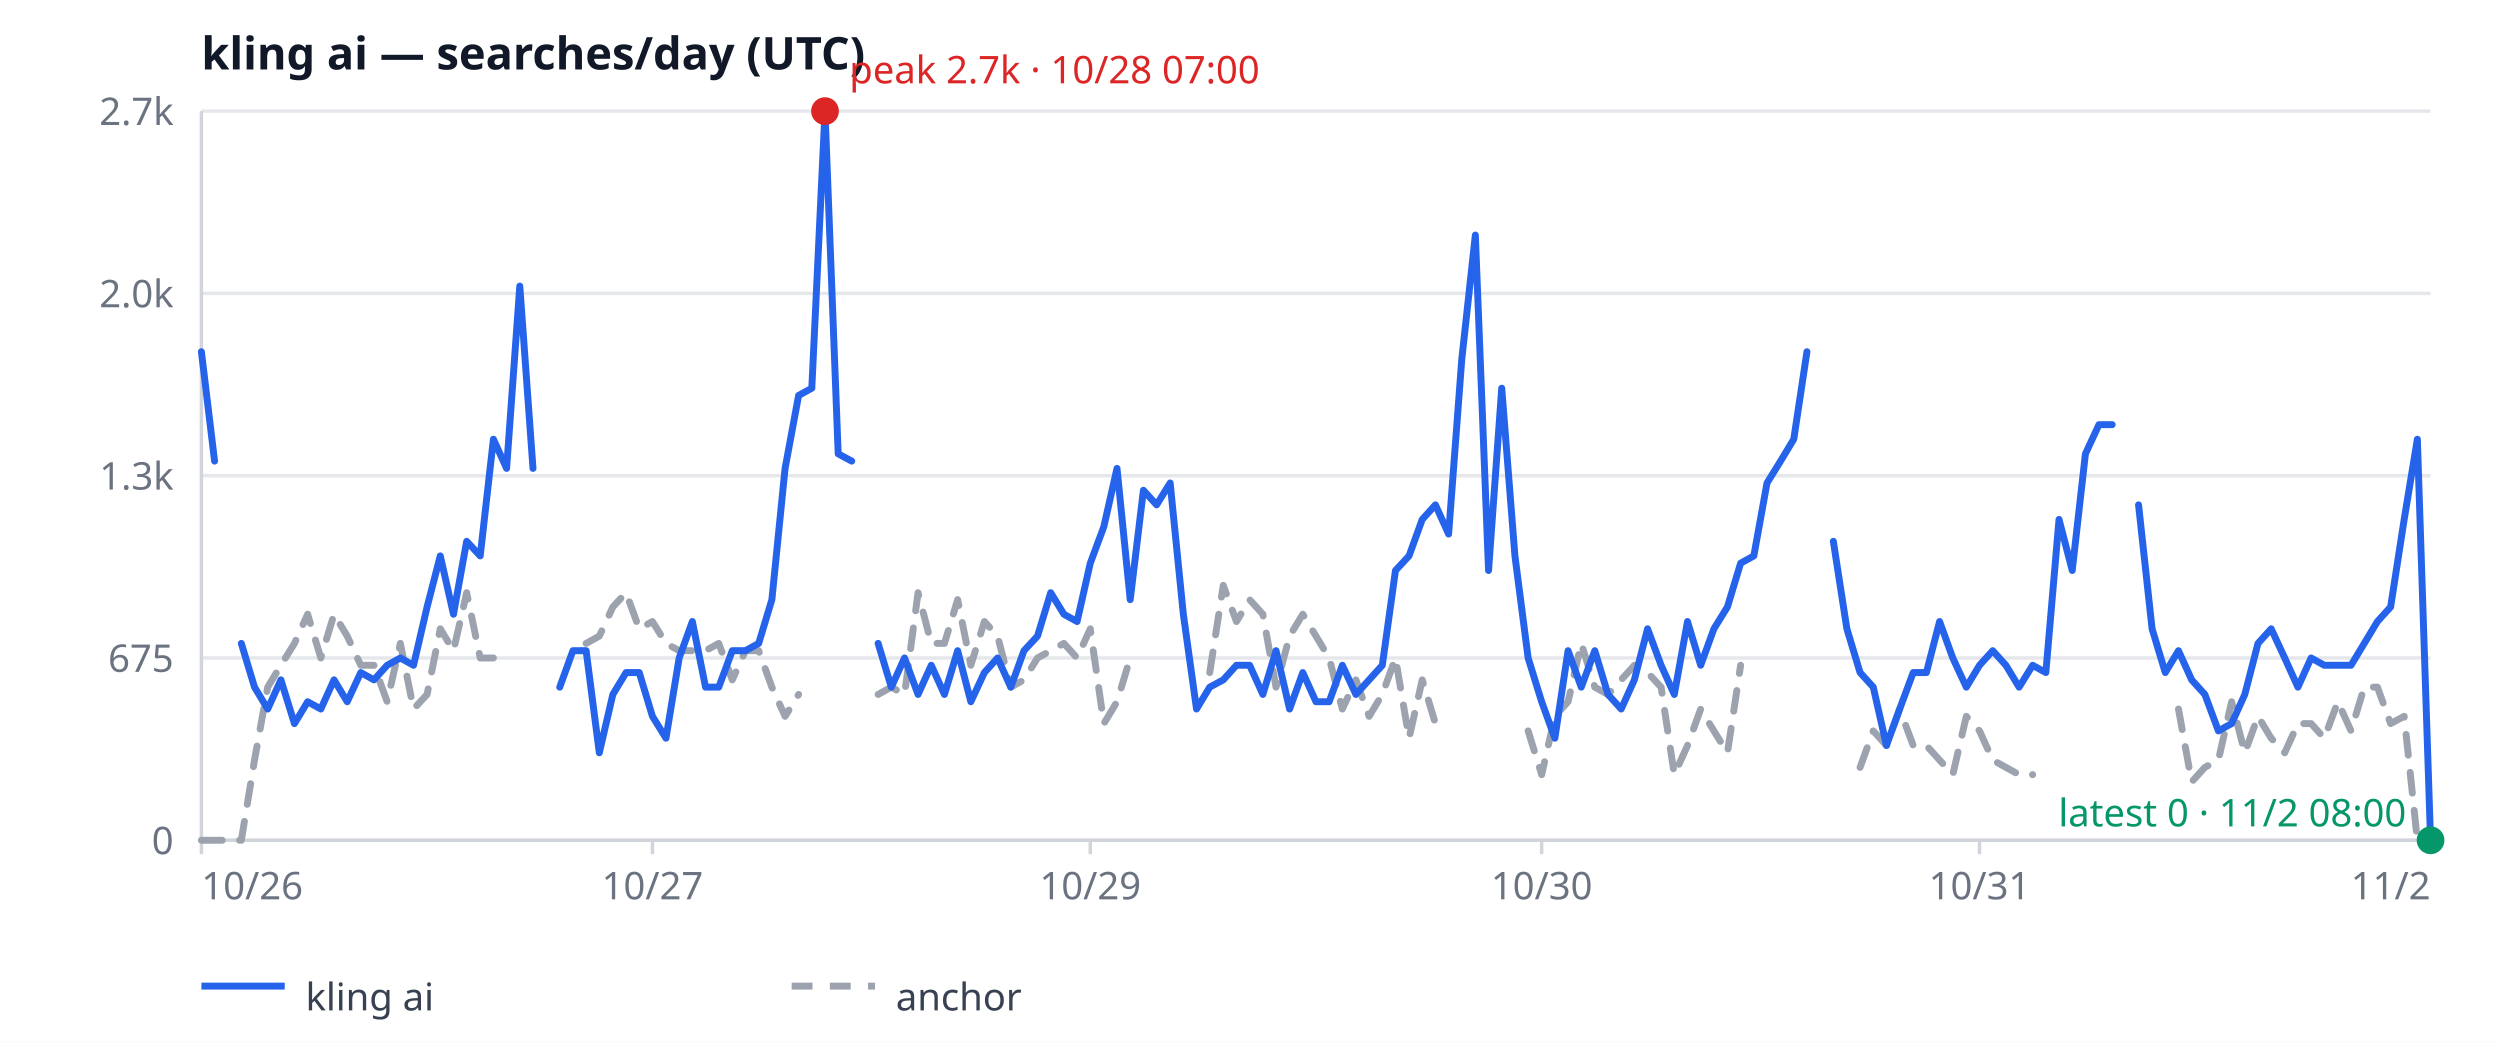
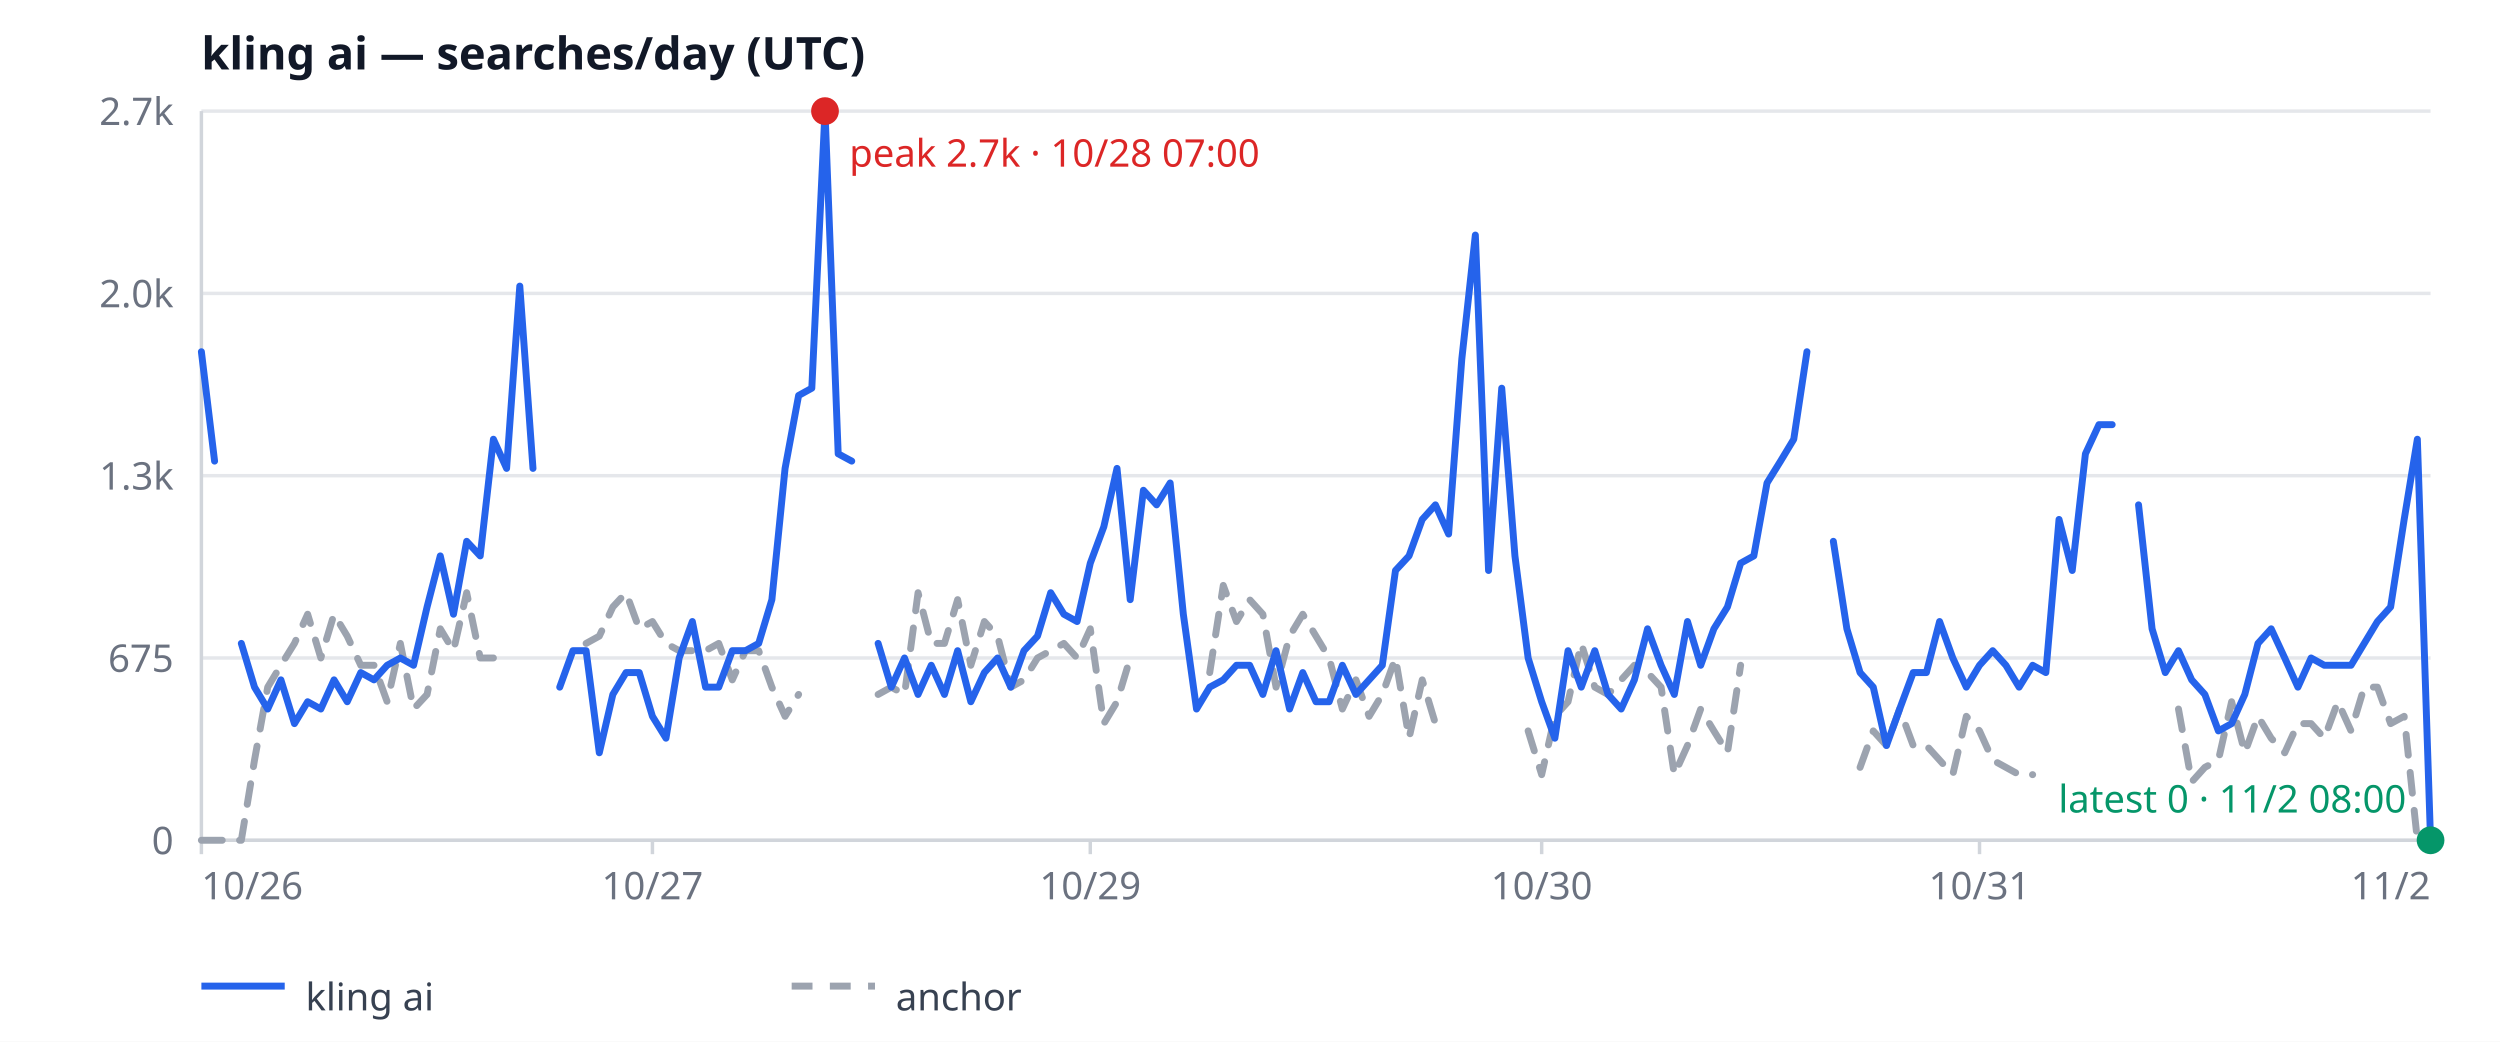
<svg xmlns="http://www.w3.org/2000/svg" width="720" height="300" viewBox="0 0 720 300" role="img" aria-label="kling ai traffic chart (UTC)">
  <rect width="720" height="300" fill="#ffffff" />
  <text x="58" y="20" font-family="system-ui,sans-serif" font-size="13" font-weight="600" fill="#111827">kling ai — searches/day (UTC)</text>
  <line x1="58" y1="242.0" x2="700" y2="242.0" stroke="#e5e7eb" stroke-width="1" />
  <text x="50" y="246.0" text-anchor="end" font-family="system-ui,sans-serif" font-size="11" fill="#6b7280">0</text>
  <line x1="58" y1="189.5" x2="700" y2="189.5" stroke="#e5e7eb" stroke-width="1" />
  <text x="50" y="193.5" text-anchor="end" font-family="system-ui,sans-serif" font-size="11" fill="#6b7280">675</text>
  <line x1="58" y1="137.0" x2="700" y2="137.0" stroke="#e5e7eb" stroke-width="1" />
  <text x="50" y="141.0" text-anchor="end" font-family="system-ui,sans-serif" font-size="11" fill="#6b7280">1.3k</text>
  <line x1="58" y1="84.5" x2="700" y2="84.5" stroke="#e5e7eb" stroke-width="1" />
  <text x="50" y="88.5" text-anchor="end" font-family="system-ui,sans-serif" font-size="11" fill="#6b7280">2.0k</text>
  <line x1="58" y1="32.0" x2="700" y2="32.0" stroke="#e5e7eb" stroke-width="1" />
  <text x="50" y="36.0" text-anchor="end" font-family="system-ui,sans-serif" font-size="11" fill="#6b7280">2.7k</text>
  <line x1="58.0" y1="242" x2="58.0" y2="246" stroke="#d1d5db" stroke-width="1" />
  <text class="x-tick" x="58.0" y="259" text-anchor="start" font-family="system-ui,sans-serif" font-size="11" fill="#6b7280">10/26</text>
  <line x1="187.9" y1="242" x2="187.9" y2="246" stroke="#d1d5db" stroke-width="1" />
  <text class="x-tick" x="187.9" y="259" text-anchor="middle" font-family="system-ui,sans-serif" font-size="11" fill="#6b7280">10/27</text>
  <line x1="314.0" y1="242" x2="314.0" y2="246" stroke="#d1d5db" stroke-width="1" />
  <text class="x-tick" x="314.0" y="259" text-anchor="middle" font-family="system-ui,sans-serif" font-size="11" fill="#6b7280">10/29</text>
  <line x1="444.0" y1="242" x2="444.0" y2="246" stroke="#d1d5db" stroke-width="1" />
  <text class="x-tick" x="444.0" y="259" text-anchor="middle" font-family="system-ui,sans-serif" font-size="11" fill="#6b7280">10/30</text>
  <line x1="570.1" y1="242" x2="570.1" y2="246" stroke="#d1d5db" stroke-width="1" />
  <text class="x-tick" x="570.1" y="259" text-anchor="middle" font-family="system-ui,sans-serif" font-size="11" fill="#6b7280">10/31</text>
  <line x1="700.0" y1="242" x2="700.0" y2="246" stroke="#d1d5db" stroke-width="1" />
  <text class="x-tick" x="700.0" y="259" text-anchor="end" font-family="system-ui,sans-serif" font-size="11" fill="#6b7280">11/2</text>
  <line x1="58" y1="32" x2="58" y2="242" stroke="#d1d5db" stroke-width="1" />
  <line x1="58" y1="242" x2="700" y2="242" stroke="#d1d5db" stroke-width="1" />
  <polyline class="anchor-line" points="58.0,242.0 61.8,242.0 65.6,242.0 69.5,242.0 73.3,218.9 77.1,197.9 80.9,191.6 84.8,185.3 88.6,176.9 92.4,189.5 96.2,176.9 100.0,183.2 103.9,191.6 107.7,191.6 111.5,202.1 115.3,185.3 119.1,204.2 123.0,200.0 126.8,181.1 130.6,187.4 134.4,170.7 138.3,189.5 142.1,189.5" fill="none" stroke="#9ca3af" stroke-width="2" stroke-linejoin="round" stroke-linecap="round" stroke-dasharray="6 5" />
  <polyline class="anchor-line" points="168.8,185.3 172.6,183.2 176.5,174.8 180.3,170.7 184.1,181.1 187.9,179.0 191.8,185.3 195.6,187.4 199.4,187.4 203.2,187.4 207.0,185.3 210.9,195.8 214.7,187.4 218.5,187.4 222.3,197.9 226.1,206.3 230.0,200.0" fill="none" stroke="#9ca3af" stroke-width="2" stroke-linejoin="round" stroke-linecap="round" stroke-dasharray="6 5" />
  <polyline class="anchor-line" points="252.9,200.0 256.7,197.9 260.5,200.0 264.4,170.7 268.2,185.3 272.0,185.3 275.8,172.7 279.6,191.6 283.5,179.0 287.3,183.2 291.1,197.9 294.9,195.8 298.8,189.5 302.6,187.4 306.4,185.3 310.2,189.5 314.0,181.1 317.9,208.4 321.7,202.1 325.5,189.5" fill="none" stroke="#9ca3af" stroke-width="2" stroke-linejoin="round" stroke-linecap="round" stroke-dasharray="6 5" />
  <polyline class="anchor-line" points="348.4,193.7 352.3,168.6 356.1,179.0 359.9,172.7 363.7,176.9 367.5,197.9 371.4,183.2 375.2,176.9 379.0,183.2 382.8,189.5 386.6,204.2 390.5,195.8 394.3,206.3 398.1,200.0 401.9,189.5 405.8,212.6 409.6,195.8 413.4,208.4" fill="none" stroke="#9ca3af" stroke-width="2" stroke-linejoin="round" stroke-linecap="round" stroke-dasharray="6 5" />
  <polyline class="anchor-line" points="440.1,210.5 444.0,223.1 447.8,206.3 451.6,202.1 455.4,185.3 459.3,197.9 463.1,200.0 466.9,195.8 470.7,191.6 474.5,193.7 478.4,197.9 482.2,223.1 486.0,214.7 489.8,204.2 493.6,210.5 497.5,216.8 501.3,191.6" fill="none" stroke="#9ca3af" stroke-width="2" stroke-linejoin="round" stroke-linecap="round" stroke-dasharray="6 5" />
  <polyline class="anchor-line" points="535.7,221.0 539.5,210.5 543.3,214.7 547.1,204.2 551.0,214.7 554.8,214.7 558.6,218.9 562.4,223.1 566.3,206.3 570.1,210.5 573.9,218.9 577.7,221.0 581.5,223.1 585.4,223.1" fill="none" stroke="#9ca3af" stroke-width="2" stroke-linejoin="round" stroke-linecap="round" stroke-dasharray="6 5" />
  <polyline class="anchor-line" points="627.4,204.2 631.2,225.2 635.0,221.0 638.9,218.9 642.7,202.1 646.5,216.8 650.3,206.3 654.1,212.6 658.0,216.8 661.8,208.4 665.6,208.4 669.4,212.6 673.3,202.1 677.1,210.5 680.9,197.9 684.7,197.9 688.5,208.4 692.4,206.3 696.2,242.0 700.0,242.0" fill="none" stroke="#9ca3af" stroke-width="2" stroke-linejoin="round" stroke-linecap="round" stroke-dasharray="6 5" />
  <polyline class="term-line" points="58.0,101.3 61.8,132.8" fill="none" stroke="#2563eb" stroke-width="2" stroke-linejoin="round" stroke-linecap="round" />
  <polyline class="term-line" points="69.5,185.3 73.3,197.9 77.1,204.2 80.9,195.8 84.8,208.4 88.6,202.1 92.4,204.2 96.2,195.8 100.0,202.1 103.9,193.7 107.7,195.8 111.5,191.6 115.3,189.5 119.1,191.6 123.0,174.8 126.8,160.1 130.6,176.9 134.4,155.9 138.3,160.1 142.1,126.5 145.9,134.9 149.7,82.4 153.5,134.9" fill="none" stroke="#2563eb" stroke-width="2" stroke-linejoin="round" stroke-linecap="round" />
  <polyline class="term-line" points="161.2,197.9 165.0,187.4 168.8,187.4 172.6,216.8 176.5,200.0 180.3,193.7 184.1,193.7 187.9,206.3 191.8,212.6 195.6,189.5 199.4,179.0 203.2,197.9 207.0,197.9 210.9,187.4 214.7,187.4 218.5,185.3 222.3,172.7 226.1,134.9 230.0,113.9 233.8,111.8 237.6,32.0 241.4,130.7 245.3,132.8" fill="none" stroke="#2563eb" stroke-width="2" stroke-linejoin="round" stroke-linecap="round" />
  <polyline class="term-line" points="252.9,185.3 256.7,197.9 260.5,189.5 264.4,200.0 268.2,191.6 272.0,200.0 275.8,187.4 279.6,202.1 283.5,193.7 287.3,189.5 291.1,197.9 294.9,187.4 298.8,183.2 302.6,170.7 306.4,176.9 310.2,179.0 314.0,162.2 317.9,151.7 321.7,134.9 325.5,172.7 329.3,141.2 333.1,145.4 337.0,139.1 340.8,176.9 344.6,204.2 348.4,197.9 352.3,195.8 356.1,191.6 359.9,191.6 363.7,200.0 367.5,187.4 371.4,204.2 375.2,193.7 379.0,202.1 382.8,202.1 386.6,191.6 390.5,200.0 394.3,195.8 398.1,191.6 401.9,164.3 405.8,160.1 409.6,149.6 413.4,145.4 417.2,153.8 421.0,103.4 424.9,67.7 428.7,164.3 432.5,111.8 436.3,160.1 440.1,189.5 444.0,202.1 447.8,212.6 451.6,187.4 455.4,197.9 459.3,187.4 463.1,200.0 466.9,204.2 470.7,195.8 474.5,181.1 478.4,191.6 482.2,200.0 486.0,179.0 489.8,191.6 493.6,181.1 497.5,174.8 501.3,162.2 505.1,160.1 508.9,139.1 512.8,132.8 516.6,126.5 520.4,101.3" fill="none" stroke="#2563eb" stroke-width="2" stroke-linejoin="round" stroke-linecap="round" />
  <polyline class="term-line" points="528.0,155.9 531.9,181.1 535.7,193.7 539.5,197.9 543.3,214.7 547.1,204.2 551.0,193.7 554.8,193.7 558.6,179.0 562.4,189.5 566.3,197.9 570.1,191.6 573.9,187.4 577.7,191.6 581.5,197.9 585.4,191.6 589.2,193.7 593.0,149.6 596.8,164.3 600.6,130.7 604.5,122.3 608.3,122.3" fill="none" stroke="#2563eb" stroke-width="2" stroke-linejoin="round" stroke-linecap="round" />
  <polyline class="term-line" points="615.9,145.4 619.8,181.1 623.6,193.7 627.4,187.4 631.2,195.8 635.0,200.0 638.9,210.5 642.7,208.4 646.5,200.0 650.3,185.3 654.1,181.1 658.0,189.5 661.8,197.9 665.6,189.5 669.4,191.6 673.3,191.6 677.1,191.6 680.9,185.3 684.7,179.0 688.5,174.8 692.4,149.6 696.2,126.5 700.0,242.0" fill="none" stroke="#2563eb" stroke-width="2" stroke-linejoin="round" stroke-linecap="round" />
  <circle cx="237.6" cy="32.0" r="4" fill="#dc2626" />
-   <text x="244.6" y="24.0" font-family="system-ui,sans-serif" font-size="11" fill="#dc2626">peak 2.7k · 10/28 07:00</text>
+   <text x="244.6" y="48.0" font-family="system-ui,sans-serif" font-size="11" fill="#dc2626">peak 2.7k · 10/28 07:00</text>
  <circle cx="700.0" cy="242.0" r="4" fill="#059669" />
-   <text x="693.0" y="238.0" text-anchor="end" font-family="system-ui,sans-serif" font-size="11" fill="#059669">latest 0 · 11/2 08:00</text>
+   <text x="693.0" y="234.0" text-anchor="end" font-family="system-ui,sans-serif" font-size="11" fill="#059669">latest 0 · 11/2 08:00</text>
  <g font-family="system-ui,sans-serif" font-size="11" fill="#374151">
    <line x1="58" y1="284" x2="82" y2="284" stroke="#2563eb" stroke-width="2" />
    <text x="88" y="291">kling ai</text>
    <line x1="228" y1="284" x2="252" y2="284" stroke="#9ca3af" stroke-width="2" stroke-dasharray="6 5" />
    <text x="258" y="291">anchor</text>
  </g>
</svg>
